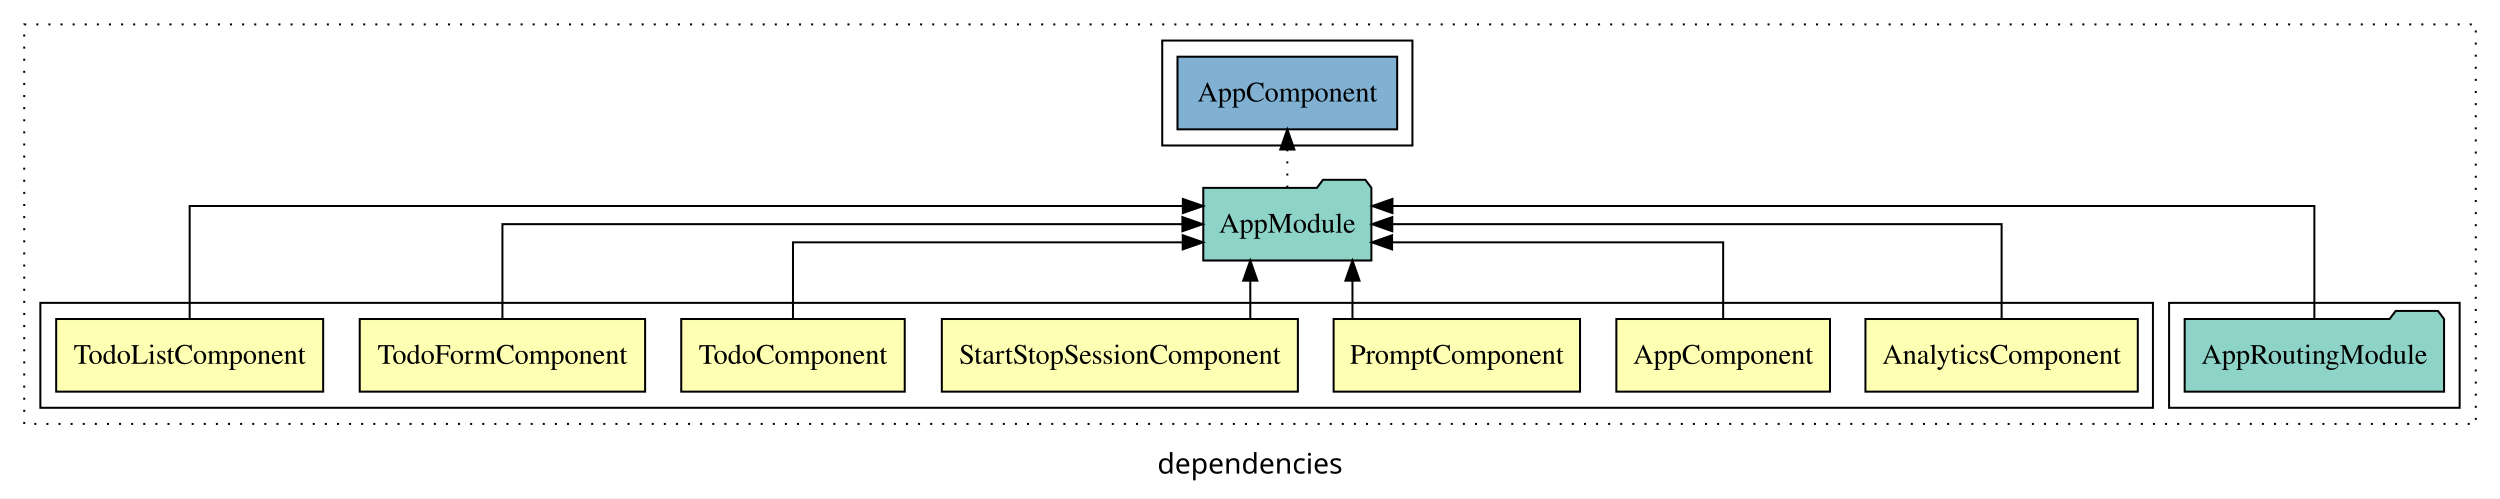
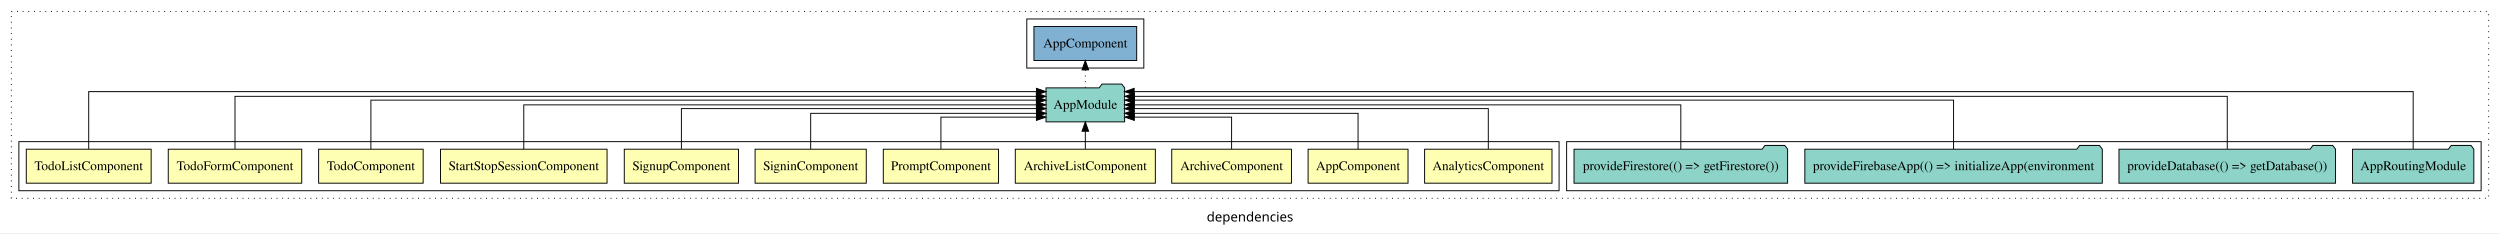
- <svg xmlns="http://www.w3.org/2000/svg" width="1239pt" height="247pt" viewBox="0.00 0.00 1239.00 246.80">
+ <svg xmlns="http://www.w3.org/2000/svg" width="2649pt" height="247pt" viewBox="0.00 0.00 2649.00 246.80">
  <g id="graph0" class="graph" transform="scale(1 1) rotate(0) translate(4 242.8)">
-     <polygon fill="white" stroke="transparent" points="-4,4 -4,-242.8 1235,-242.8 1235,4 -4,4" />
-     <text text-anchor="middle" x="615.5" y="-8.2" font-family="sans-serif" font-size="14.00">dependencies</text>
+     <polygon fill="white" stroke="transparent" points="-4,4 -4,-242.8 2645,-242.8 2645,4 -4,4" />
+     <text text-anchor="middle" x="1320.5" y="-8.2" font-family="sans-serif" font-size="14.00">dependencies</text>
    <g id="clust1" class="cluster">
-       <polygon fill="none" stroke="black" stroke-dasharray="1,5" points="8,-32.8 8,-230.8 1223,-230.8 1223,-32.8 8,-32.8" />
+       <polygon fill="none" stroke="black" stroke-dasharray="1,5" points="8,-32.8 8,-230.8 2633,-230.8 2633,-32.8 8,-32.8" />
    </g>
-     <g id="clust10" class="cluster">
-       <polygon fill="none" stroke="black" points="1071,-40.8 1071,-92.8 1215,-92.8 1215,-40.8 1071,-40.8" />
+     <g id="clust14" class="cluster">
+       <polygon fill="none" stroke="black" points="1656,-40.8 1656,-92.8 2625,-92.8 2625,-40.8 1656,-40.8" />
    </g>
-     <g id="clust12" class="cluster">
-       <polygon fill="none" stroke="black" points="572,-170.8 572,-222.8 696,-222.8 696,-170.8 572,-170.8" />
+     <g id="clust16" class="cluster">
+       <polygon fill="none" stroke="black" points="1084,-170.8 1084,-222.8 1208,-222.8 1208,-170.8 1084,-170.8" />
    </g>
    <g id="clust2" class="cluster">
-       <polygon fill="none" stroke="black" points="16,-40.8 16,-92.8 1063,-92.8 1063,-40.8 16,-40.8" />
+       <polygon fill="none" stroke="black" points="16,-40.8 16,-92.8 1648,-92.8 1648,-40.8 16,-40.8" />
    </g>
    <g id="node1" class="node">
-       <polygon fill="#ffffb3" stroke="black" points="1055.49,-84.8 920.51,-84.8 920.51,-48.8 1055.49,-48.8 1055.49,-84.8" />
-       <text text-anchor="middle" x="988" y="-62.6" font-family="Times,serif" font-size="14.00">AnalyticsComponent</text>
+       <polygon fill="#ffffb3" stroke="black" points="1640.49,-84.8 1505.51,-84.8 1505.51,-48.8 1640.49,-48.8 1640.49,-84.8" />
+       <text text-anchor="middle" x="1573" y="-62.6" font-family="Times,serif" font-size="14.00">AnalyticsComponent</text>
+     </g>
+     <g id="node12" class="node">
+       <polygon fill="#8dd3c7" stroke="black" points="1187.66,-149.8 1184.66,-153.8 1163.66,-153.8 1160.66,-149.8 1104.34,-149.8 1104.34,-113.8 1187.66,-113.8 1187.66,-149.8" />
+       <text text-anchor="middle" x="1146" y="-127.6" font-family="Times,serif" font-size="14.00">AppModule</text>
+     </g>
+     <g id="edge1" class="edge">
+       <path fill="none" stroke="black" d="M1573,-85.1C1573,-103.07 1573,-127.8 1573,-127.8 1573,-127.8 1197.72,-127.8 1197.72,-127.8" />
+       <polygon fill="black" stroke="black" points="1197.72,-124.3 1187.72,-127.8 1197.72,-131.3 1197.72,-124.3" />
+     </g>
+     <g id="node2" class="node">
+       <polygon fill="#ffffb3" stroke="black" points="1487.94,-84.8 1382.06,-84.8 1382.06,-48.8 1487.94,-48.8 1487.94,-84.8" />
+       <text text-anchor="middle" x="1435" y="-62.6" font-family="Times,serif" font-size="14.00">AppComponent</text>
+     </g>
+     <g id="edge2" class="edge">
+       <path fill="none" stroke="black" d="M1435,-84.83C1435,-101.2 1435,-122.8 1435,-122.8 1435,-122.8 1197.71,-122.8 1197.71,-122.8" />
+       <polygon fill="black" stroke="black" points="1197.71,-119.3 1187.71,-122.8 1197.71,-126.3 1197.71,-119.3" />
+     </g>
+     <g id="node3" class="node">
+       <polygon fill="#ffffb3" stroke="black" points="1364.42,-84.8 1237.58,-84.8 1237.58,-48.8 1364.42,-48.8 1364.42,-84.8" />
+       <text text-anchor="middle" x="1301" y="-62.6" font-family="Times,serif" font-size="14.00">ArchiveComponent</text>
+     </g>
+     <g id="edge3" class="edge">
+       <path fill="none" stroke="black" d="M1301,-84.99C1301,-99.98 1301,-118.8 1301,-118.8 1301,-118.8 1197.95,-118.8 1197.95,-118.8" />
+       <polygon fill="black" stroke="black" points="1197.95,-115.3 1187.95,-118.8 1197.95,-122.3 1197.95,-115.3" />
+     </g>
+     <g id="node4" class="node">
+       <polygon fill="#ffffb3" stroke="black" points="1220.2,-84.8 1071.8,-84.8 1071.8,-48.8 1220.2,-48.8 1220.2,-84.8" />
+       <text text-anchor="middle" x="1146" y="-62.6" font-family="Times,serif" font-size="14.00">ArchiveListComponent</text>
+     </g>
+     <g id="edge4" class="edge">
+       <path fill="none" stroke="black" d="M1146,-84.91C1146,-84.91 1146,-103.79 1146,-103.79" />
+       <polygon fill="black" stroke="black" points="1142.5,-103.79 1146,-113.79 1149.5,-103.79 1142.5,-103.79" />
+     </g>
+     <g id="node5" class="node">
+       <polygon fill="#ffffb3" stroke="black" points="1054.06,-84.8 931.94,-84.8 931.94,-48.8 1054.06,-48.8 1054.06,-84.8" />
+       <text text-anchor="middle" x="993" y="-62.6" font-family="Times,serif" font-size="14.00">PromptComponent</text>
+     </g>
+     <g id="edge5" class="edge">
+       <path fill="none" stroke="black" d="M993,-84.99C993,-99.98 993,-118.8 993,-118.8 993,-118.8 1094.19,-118.8 1094.19,-118.8" />
+       <polygon fill="black" stroke="black" points="1094.19,-122.3 1104.19,-118.8 1094.19,-115.3 1094.19,-122.3" />
+     </g>
+     <g id="node6" class="node">
+       <polygon fill="#ffffb3" stroke="black" points="913.9,-84.8 796.1,-84.8 796.1,-48.8 913.9,-48.8 913.9,-84.8" />
+       <text text-anchor="middle" x="855" y="-62.6" font-family="Times,serif" font-size="14.00">SigninComponent</text>
+     </g>
+     <g id="edge6" class="edge">
+       <path fill="none" stroke="black" d="M855,-84.83C855,-101.2 855,-122.8 855,-122.8 855,-122.8 1094.31,-122.8 1094.31,-122.8" />
+       <polygon fill="black" stroke="black" points="1094.31,-126.3 1104.31,-122.8 1094.31,-119.3 1094.31,-126.3" />
+     </g>
+     <g id="node7" class="node">
+       <polygon fill="#ffffb3" stroke="black" points="778.51,-84.8 657.49,-84.8 657.49,-48.8 778.51,-48.8 778.51,-84.8" />
+       <text text-anchor="middle" x="718" y="-62.6" font-family="Times,serif" font-size="14.00">SignupComponent</text>
+     </g>
+     <g id="edge7" class="edge">
+       <path fill="none" stroke="black" d="M718,-85.1C718,-103.07 718,-127.8 718,-127.8 718,-127.8 1094.18,-127.8 1094.18,-127.8" />
+       <polygon fill="black" stroke="black" points="1094.18,-131.3 1104.18,-127.8 1094.18,-124.3 1094.18,-131.3" />
    </g>
    <g id="node8" class="node">
-       <polygon fill="#8dd3c7" stroke="black" points="675.66,-149.8 672.66,-153.8 651.66,-153.8 648.66,-149.8 592.34,-149.8 592.34,-113.8 675.66,-113.8 675.66,-149.8" />
-       <text text-anchor="middle" x="634" y="-127.6" font-family="Times,serif" font-size="14.00">AppModule</text>
-     </g>
-     <g id="edge1" class="edge">
-       <path fill="none" stroke="black" d="M988,-84.91C988,-104.14 988,-131.8 988,-131.8 988,-131.8 686,-131.8 686,-131.8" />
-       <polygon fill="black" stroke="black" points="686,-128.3 676,-131.8 686,-135.3 686,-128.3" />
-     </g>
-     <g id="node2" class="node">
-       <polygon fill="#ffffb3" stroke="black" points="902.94,-84.8 797.06,-84.8 797.06,-48.8 902.94,-48.8 902.94,-84.8" />
-       <text text-anchor="middle" x="850" y="-62.6" font-family="Times,serif" font-size="14.00">AppComponent</text>
-     </g>
-     <g id="edge2" class="edge">
-       <path fill="none" stroke="black" d="M850,-84.83C850,-101.2 850,-122.8 850,-122.8 850,-122.8 685.9,-122.8 685.9,-122.8" />
-       <polygon fill="black" stroke="black" points="685.9,-119.3 675.9,-122.8 685.9,-126.3 685.9,-119.3" />
-     </g>
-     <g id="node3" class="node">
-       <polygon fill="#ffffb3" stroke="black" points="779.06,-84.8 656.94,-84.8 656.94,-48.8 779.06,-48.8 779.06,-84.8" />
-       <text text-anchor="middle" x="718" y="-62.6" font-family="Times,serif" font-size="14.00">PromptComponent</text>
-     </g>
-     <g id="edge3" class="edge">
-       <path fill="none" stroke="black" d="M666.28,-84.91C666.28,-84.91 666.28,-103.79 666.28,-103.79" />
-       <polygon fill="black" stroke="black" points="662.78,-103.79 666.28,-113.79 669.78,-103.79 662.78,-103.79" />
-     </g>
-     <g id="node4" class="node">
      <polygon fill="#ffffb3" stroke="black" points="639.23,-84.8 462.77,-84.8 462.77,-48.8 639.23,-48.8 639.23,-84.8" />
      <text text-anchor="middle" x="551" y="-62.6" font-family="Times,serif" font-size="14.00">StartStopSessionComponent</text>
    </g>
-     <g id="edge4" class="edge">
-       <path fill="none" stroke="black" d="M615.64,-84.91C615.64,-84.91 615.64,-103.79 615.64,-103.79" />
-       <polygon fill="black" stroke="black" points="612.14,-103.79 615.64,-113.79 619.14,-103.79 612.14,-103.79" />
+     <g id="edge8" class="edge">
+       <path fill="none" stroke="black" d="M551,-84.91C551,-104.14 551,-131.8 551,-131.8 551,-131.8 1094.16,-131.8 1094.16,-131.8" />
+       <polygon fill="black" stroke="black" points="1094.16,-135.3 1104.16,-131.8 1094.16,-128.3 1094.16,-135.3" />
    </g>
-     <g id="node5" class="node">
+     <g id="node9" class="node">
      <polygon fill="#ffffb3" stroke="black" points="444.38,-84.8 333.62,-84.8 333.62,-48.8 444.38,-48.8 444.38,-84.8" />
      <text text-anchor="middle" x="389" y="-62.6" font-family="Times,serif" font-size="14.00">TodoComponent</text>
    </g>
-     <g id="edge5" class="edge">
-       <path fill="none" stroke="black" d="M389,-84.83C389,-101.2 389,-122.8 389,-122.8 389,-122.8 582.16,-122.8 582.16,-122.8" />
-       <polygon fill="black" stroke="black" points="582.16,-126.3 592.16,-122.8 582.16,-119.3 582.16,-126.3" />
+     <g id="edge9" class="edge">
+       <path fill="none" stroke="black" d="M389,-84.83C389,-105.57 389,-136.8 389,-136.8 389,-136.8 1094.22,-136.8 1094.22,-136.8" />
+       <polygon fill="black" stroke="black" points="1094.22,-140.3 1104.22,-136.8 1094.22,-133.3 1094.22,-140.3" />
    </g>
-     <g id="node6" class="node">
+     <g id="node10" class="node">
      <polygon fill="#ffffb3" stroke="black" points="315.72,-84.8 174.28,-84.8 174.28,-48.8 315.72,-48.8 315.72,-84.8" />
      <text text-anchor="middle" x="245" y="-62.6" font-family="Times,serif" font-size="14.00">TodoFormComponent</text>
    </g>
-     <g id="edge6" class="edge">
-       <path fill="none" stroke="black" d="M245,-84.91C245,-104.14 245,-131.8 245,-131.8 245,-131.8 582,-131.8 582,-131.8" />
-       <polygon fill="black" stroke="black" points="582,-135.3 592,-131.8 582,-128.3 582,-135.3" />
+     <g id="edge10" class="edge">
+       <path fill="none" stroke="black" d="M245,-85.09C245,-107.01 245,-140.8 245,-140.8 245,-140.8 1094.05,-140.8 1094.05,-140.8" />
+       <polygon fill="black" stroke="black" points="1094.05,-144.3 1104.05,-140.8 1094.05,-137.3 1094.05,-144.3" />
    </g>
-     <g id="node7" class="node">
+     <g id="node11" class="node">
      <polygon fill="#ffffb3" stroke="black" points="156.16,-84.8 23.84,-84.8 23.84,-48.8 156.16,-48.8 156.16,-84.8" />
      <text text-anchor="middle" x="90" y="-62.6" font-family="Times,serif" font-size="14.00">TodoListComponent</text>
    </g>
-     <g id="edge7" class="edge">
-       <path fill="none" stroke="black" d="M90,-85.09C90,-107.01 90,-140.8 90,-140.8 90,-140.8 582.22,-140.8 582.22,-140.8" />
-       <polygon fill="black" stroke="black" points="582.22,-144.3 592.22,-140.8 582.22,-137.3 582.22,-144.3" />
+     <g id="edge11" class="edge">
+       <path fill="none" stroke="black" d="M90,-85.12C90,-108.46 90,-145.8 90,-145.8 90,-145.8 1094.28,-145.8 1094.28,-145.8" />
+       <polygon fill="black" stroke="black" points="1094.28,-149.3 1104.28,-145.8 1094.28,-142.3 1094.28,-149.3" />
    </g>
-     <g id="node10" class="node">
-       <polygon fill="#80b1d3" stroke="black" points="688.44,-214.8 579.56,-214.8 579.56,-178.8 688.44,-178.8 688.44,-214.8" />
-       <text text-anchor="middle" x="634" y="-192.6" font-family="Times,serif" font-size="14.00">AppComponent </text>
+     <g id="node17" class="node">
+       <polygon fill="#80b1d3" stroke="black" points="1200.44,-214.8 1091.56,-214.8 1091.56,-178.8 1200.44,-178.8 1200.44,-214.8" />
+       <text text-anchor="middle" x="1146" y="-192.6" font-family="Times,serif" font-size="14.00">AppComponent </text>
    </g>
-     <g id="edge9" class="edge">
-       <path fill="none" stroke="black" stroke-dasharray="1,5" d="M634,-149.91C634,-149.91 634,-168.79 634,-168.79" />
-       <polygon fill="black" stroke="black" points="630.5,-168.79 634,-178.79 637.5,-168.79 630.5,-168.79" />
+     <g id="edge16" class="edge">
+       <path fill="none" stroke="black" stroke-dasharray="1,5" d="M1146,-149.91C1146,-149.91 1146,-168.79 1146,-168.79" />
+       <polygon fill="black" stroke="black" points="1142.5,-168.79 1146,-178.79 1149.5,-168.79 1142.5,-168.79" />
    </g>
-     <g id="node9" class="node">
-       <polygon fill="#8dd3c7" stroke="black" points="1207.28,-84.8 1204.28,-88.8 1183.28,-88.8 1180.28,-84.8 1078.72,-84.8 1078.72,-48.8 1207.28,-48.8 1207.28,-84.8" />
-       <text text-anchor="middle" x="1143" y="-62.6" font-family="Times,serif" font-size="14.00">AppRoutingModule</text>
+     <g id="node13" class="node">
+       <polygon fill="#8dd3c7" stroke="black" points="2617.28,-84.8 2614.28,-88.8 2593.28,-88.8 2590.28,-84.8 2488.72,-84.8 2488.72,-48.8 2617.28,-48.8 2617.28,-84.8" />
+       <text text-anchor="middle" x="2553" y="-62.6" font-family="Times,serif" font-size="14.00">AppRoutingModule</text>
    </g>
-     <g id="edge8" class="edge">
-       <path fill="none" stroke="black" d="M1143,-85.09C1143,-107.01 1143,-140.8 1143,-140.8 1143,-140.8 686.09,-140.8 686.09,-140.8" />
-       <polygon fill="black" stroke="black" points="686.09,-137.3 676.09,-140.8 686.09,-144.3 686.09,-137.3" />
+     <g id="edge12" class="edge">
+       <path fill="none" stroke="black" d="M2553,-85.12C2553,-108.46 2553,-145.8 2553,-145.8 2553,-145.8 1197.73,-145.8 1197.73,-145.8" />
+       <polygon fill="black" stroke="black" points="1197.73,-142.3 1187.73,-145.8 1197.73,-149.3 1197.73,-142.3" />
+     </g>
+     <g id="node14" class="node">
+       <polygon fill="#8dd3c7" stroke="black" points="2470.74,-84.8 2467.74,-88.8 2446.74,-88.8 2443.74,-84.8 2241.26,-84.8 2241.26,-48.8 2470.74,-48.8 2470.74,-84.8" />
+       <text text-anchor="middle" x="2356" y="-62.6" font-family="Times,serif" font-size="14.00">provideDatabase(() =&gt; getDatabase())</text>
+     </g>
+     <g id="edge13" class="edge">
+       <path fill="none" stroke="black" d="M2356,-85.09C2356,-107.01 2356,-140.8 2356,-140.8 2356,-140.8 1198,-140.8 1198,-140.8" />
+       <polygon fill="black" stroke="black" points="1198,-137.3 1188,-140.8 1198,-144.3 1198,-137.3" />
+     </g>
+     <g id="node15" class="node">
+       <polygon fill="#8dd3c7" stroke="black" points="2223.59,-84.8 2220.59,-88.8 2199.59,-88.8 2196.59,-84.8 1908.41,-84.8 1908.41,-48.8 2223.59,-48.8 2223.59,-84.8" />
+       <text text-anchor="middle" x="2066" y="-62.6" font-family="Times,serif" font-size="14.00">provideFirebaseApp(() =&gt; initializeApp(environment</text>
+     </g>
+     <g id="edge14" class="edge">
+       <path fill="none" stroke="black" d="M2066,-84.83C2066,-105.57 2066,-136.8 2066,-136.8 2066,-136.8 1197.92,-136.8 1197.92,-136.8" />
+       <polygon fill="black" stroke="black" points="1197.92,-133.3 1187.92,-136.8 1197.92,-140.3 1197.92,-133.3" />
+     </g>
+     <g id="node16" class="node">
+       <polygon fill="#8dd3c7" stroke="black" points="1890.16,-84.8 1887.16,-88.8 1866.16,-88.8 1863.16,-84.8 1663.84,-84.8 1663.84,-48.8 1890.16,-48.8 1890.16,-84.8" />
+       <text text-anchor="middle" x="1777" y="-62.6" font-family="Times,serif" font-size="14.00">provideFirestore(() =&gt; getFirestore())</text>
+     </g>
+     <g id="edge15" class="edge">
+       <path fill="none" stroke="black" d="M1777,-84.91C1777,-104.14 1777,-131.8 1777,-131.8 1777,-131.8 1197.89,-131.8 1197.89,-131.8" />
+       <polygon fill="black" stroke="black" points="1197.89,-128.3 1187.89,-131.8 1197.89,-135.3 1197.89,-128.3" />
    </g>
  </g>
</svg>
